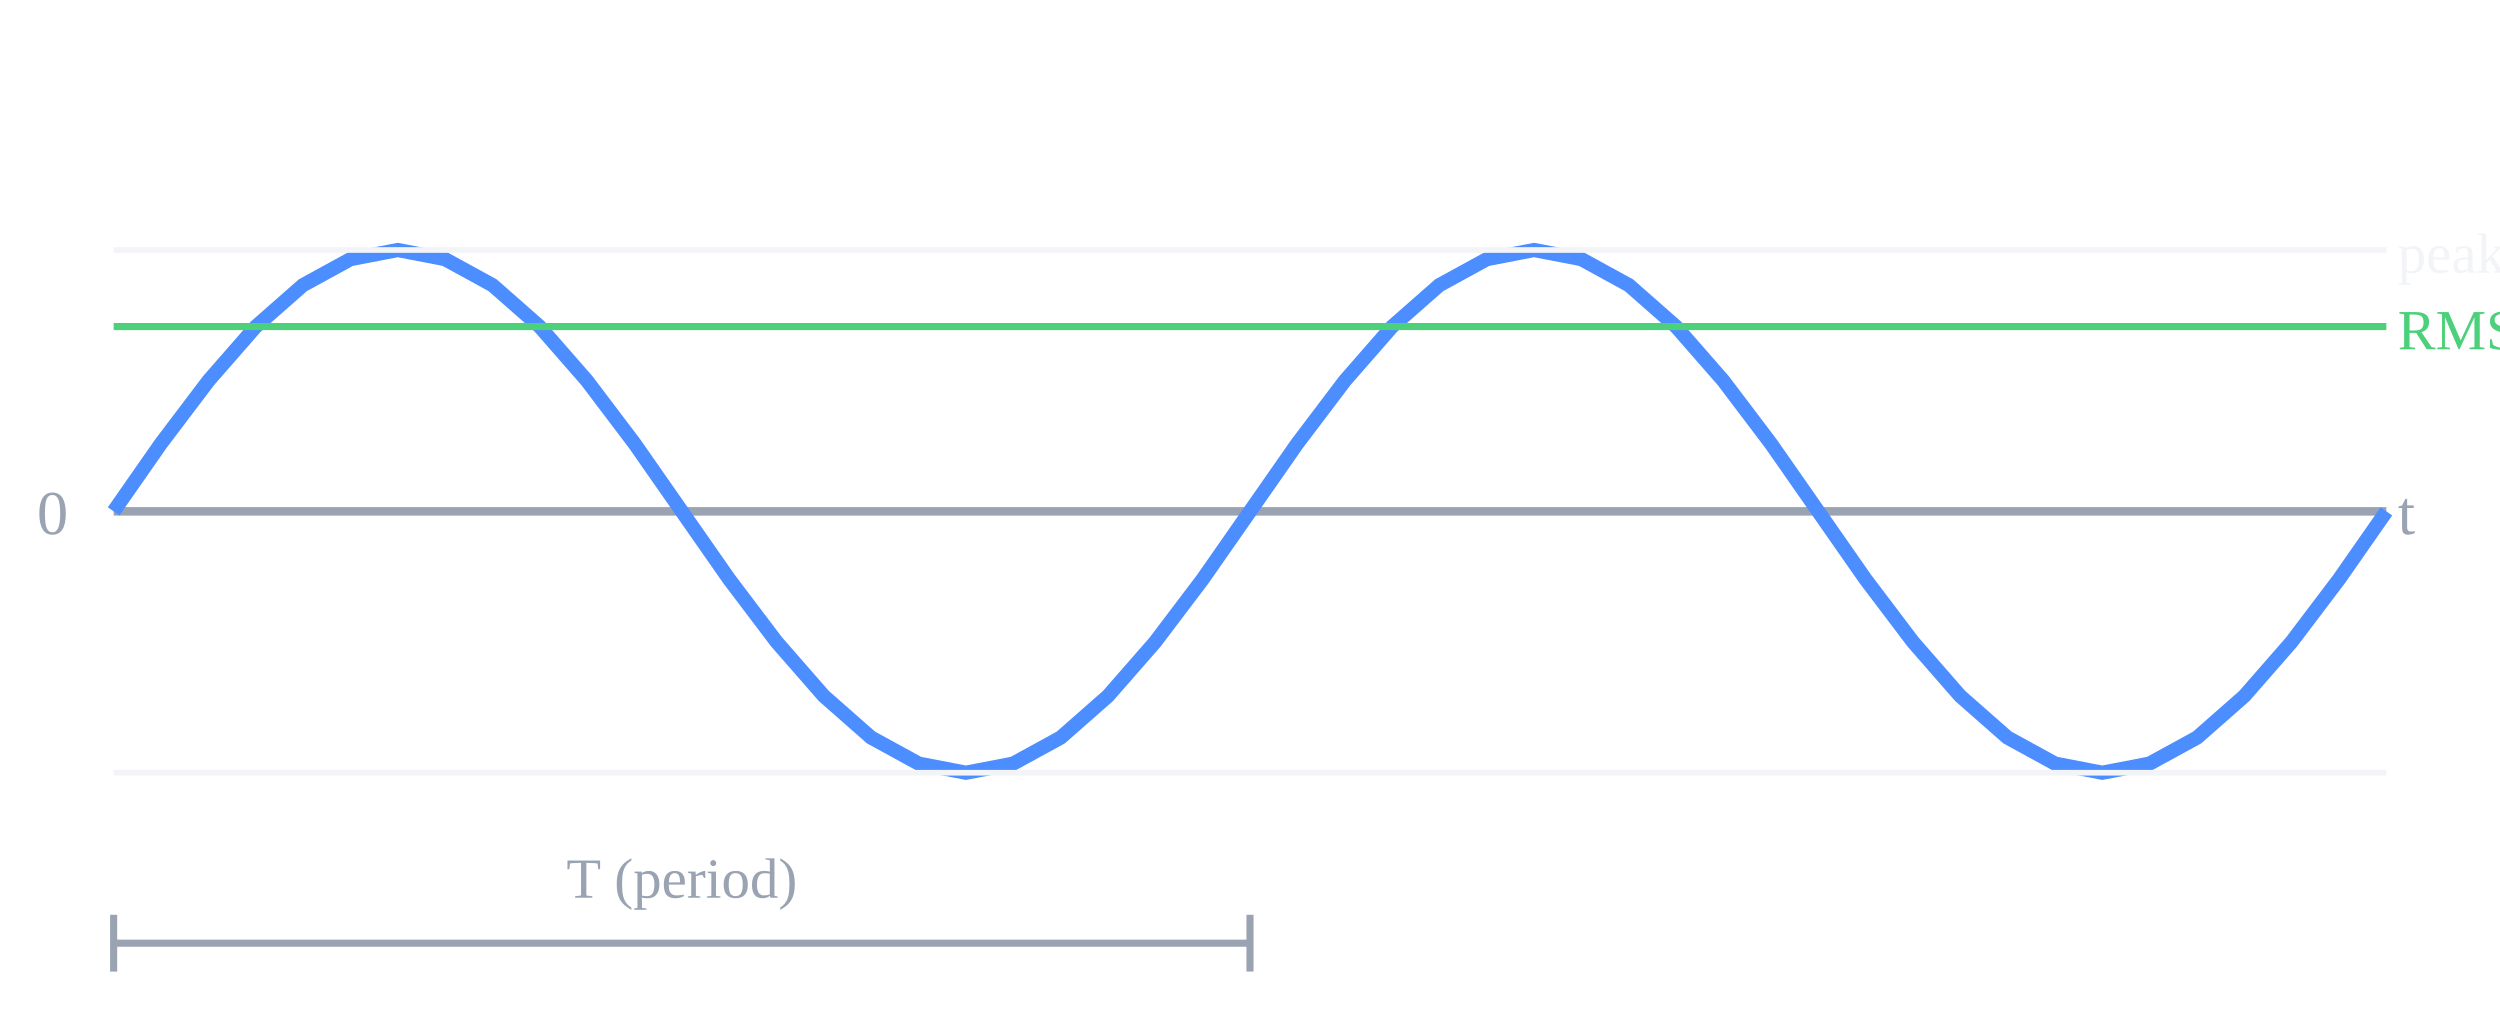
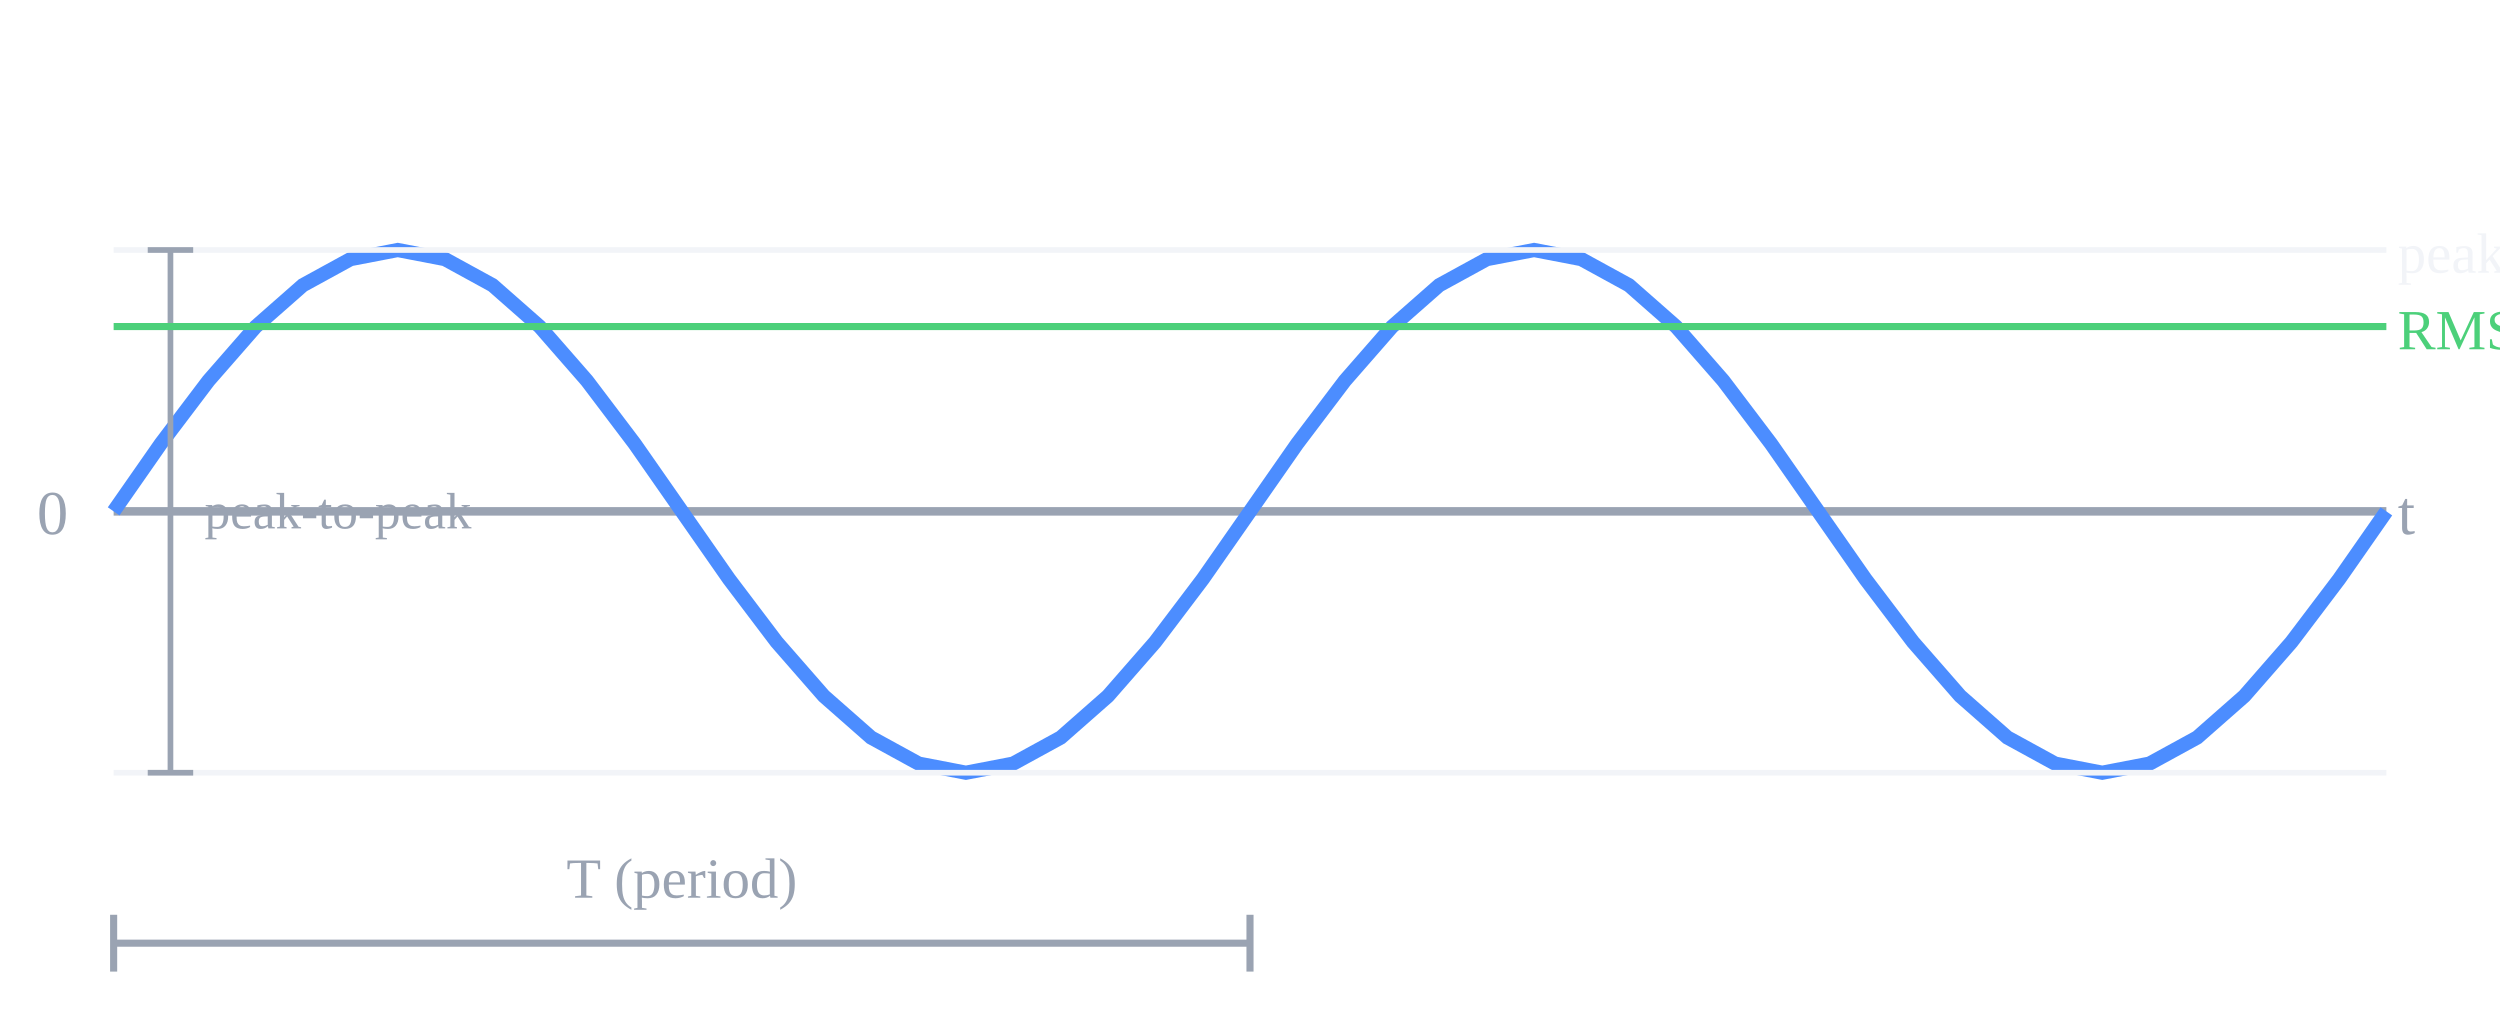
- <svg xmlns="http://www.w3.org/2000/svg" width="440" height="180" viewBox="0 0 440 180" role="img" aria-label="Sine waveform, 2 cycles shown, oscillating symmetrically above and below a zero reference axis. A peak reference line marks the maximum height above the zero axis. A separate RMS reference line sits between the zero axis and the peak line, at about 71 percent of the peak height. A period marker spans exactly one full cycle along the time axis.">
+ <svg xmlns="http://www.w3.org/2000/svg" width="440" height="180" viewBox="0 0 440 180" role="img" aria-label="Sine waveform, 2 cycles shown, oscillating symmetrically above and below a zero reference axis. A peak reference line marks the maximum height above the zero axis, and a peak-to-peak bracket spans from the peak line to the trough line. A separate RMS reference line sits between the zero axis and the peak line, at about 71 percent of the peak height. A period marker spans exactly one full cycle along the time axis.">
  <g>
    <line x1="20" y1="90" x2="420" y2="90" stroke="#9aa3b2" stroke-width="1.5" />
    <text x="422" y="94" fill="#9aa3b2" font-size="11" text-anchor="start">
      <tspan>t</tspan>
    </text>
    <text x="12" y="94" fill="#9aa3b2" font-size="11" text-anchor="end">
      <tspan>0</tspan>
    </text>
    <path d="M20.0,90.0 L28.3,78.1 L36.7,67.0 L45.0,57.5 L53.3,50.2 L61.7,45.6 L70.0,44.0 L78.3,45.6 L86.7,50.2 L95.0,57.5 L103.3,67.0 L111.7,78.1 L120.0,90.0 L128.3,101.9 L136.7,113.0 L145.0,122.5 L153.3,129.8 L161.7,134.4 L170.0,136.0 L178.3,134.4 L186.7,129.8 L195.0,122.5 L203.3,113.0 L211.7,101.9 L220.0,90.0 L228.3,78.1 L236.7,67.0 L245.0,57.5 L253.3,50.2 L261.7,45.6 L270.0,44.0 L278.3,45.6 L286.7,50.2 L295.0,57.5 L303.3,67.0 L311.7,78.1 L320.0,90.0 L328.3,101.9 L336.7,113.0 L345.0,122.5 L353.3,129.8 L361.7,134.4 L370.0,136.0 L378.3,134.4 L386.7,129.8 L395.0,122.5 L403.3,113.0 L411.7,101.9 L420.0,90.0" fill="none" stroke="#4c8dff" stroke-width="2.5" />
    <line x1="20" y1="44" x2="420" y2="44" stroke="#f2f4f8" stroke-width="1" />
    <line x1="20" y1="136" x2="420" y2="136" stroke="#f2f4f8" stroke-width="1" />
    <text x="422" y="48" fill="#f2f4f8" font-size="10" text-anchor="start">
      <tspan>peak</tspan>
    </text>
+     <line x1="30" y1="44" x2="30" y2="136" stroke="#9aa3b2" stroke-width="1" />
+     <line x1="26" y1="44" x2="34" y2="44" stroke="#9aa3b2" stroke-width="1" />
+     <line x1="26" y1="136" x2="34" y2="136" stroke="#9aa3b2" stroke-width="1" />
+     <text x="36" y="93" fill="#9aa3b2" font-size="9" text-anchor="start">
+       <tspan>peak-to-peak</tspan>
+     </text>
    <line x1="20" y1="57.473" x2="420" y2="57.473" stroke="#4cd07a" stroke-width="1.25" />
    <text x="422" y="61.473" fill="#4cd07a" font-size="10" text-anchor="start">
      <tspan>RMS</tspan>
    </text>
    <line x1="20" y1="166" x2="220" y2="166" stroke="#9aa3b2" stroke-width="1.25" />
    <line x1="20" y1="161" x2="20" y2="171" stroke="#9aa3b2" stroke-width="1.25" />
    <line x1="220" y1="161" x2="220" y2="171" stroke="#9aa3b2" stroke-width="1.25" />
    <text x="120" y="158" fill="#9aa3b2" font-size="10" text-anchor="middle">
      <tspan>T (period)</tspan>
    </text>
  </g>
</svg>
